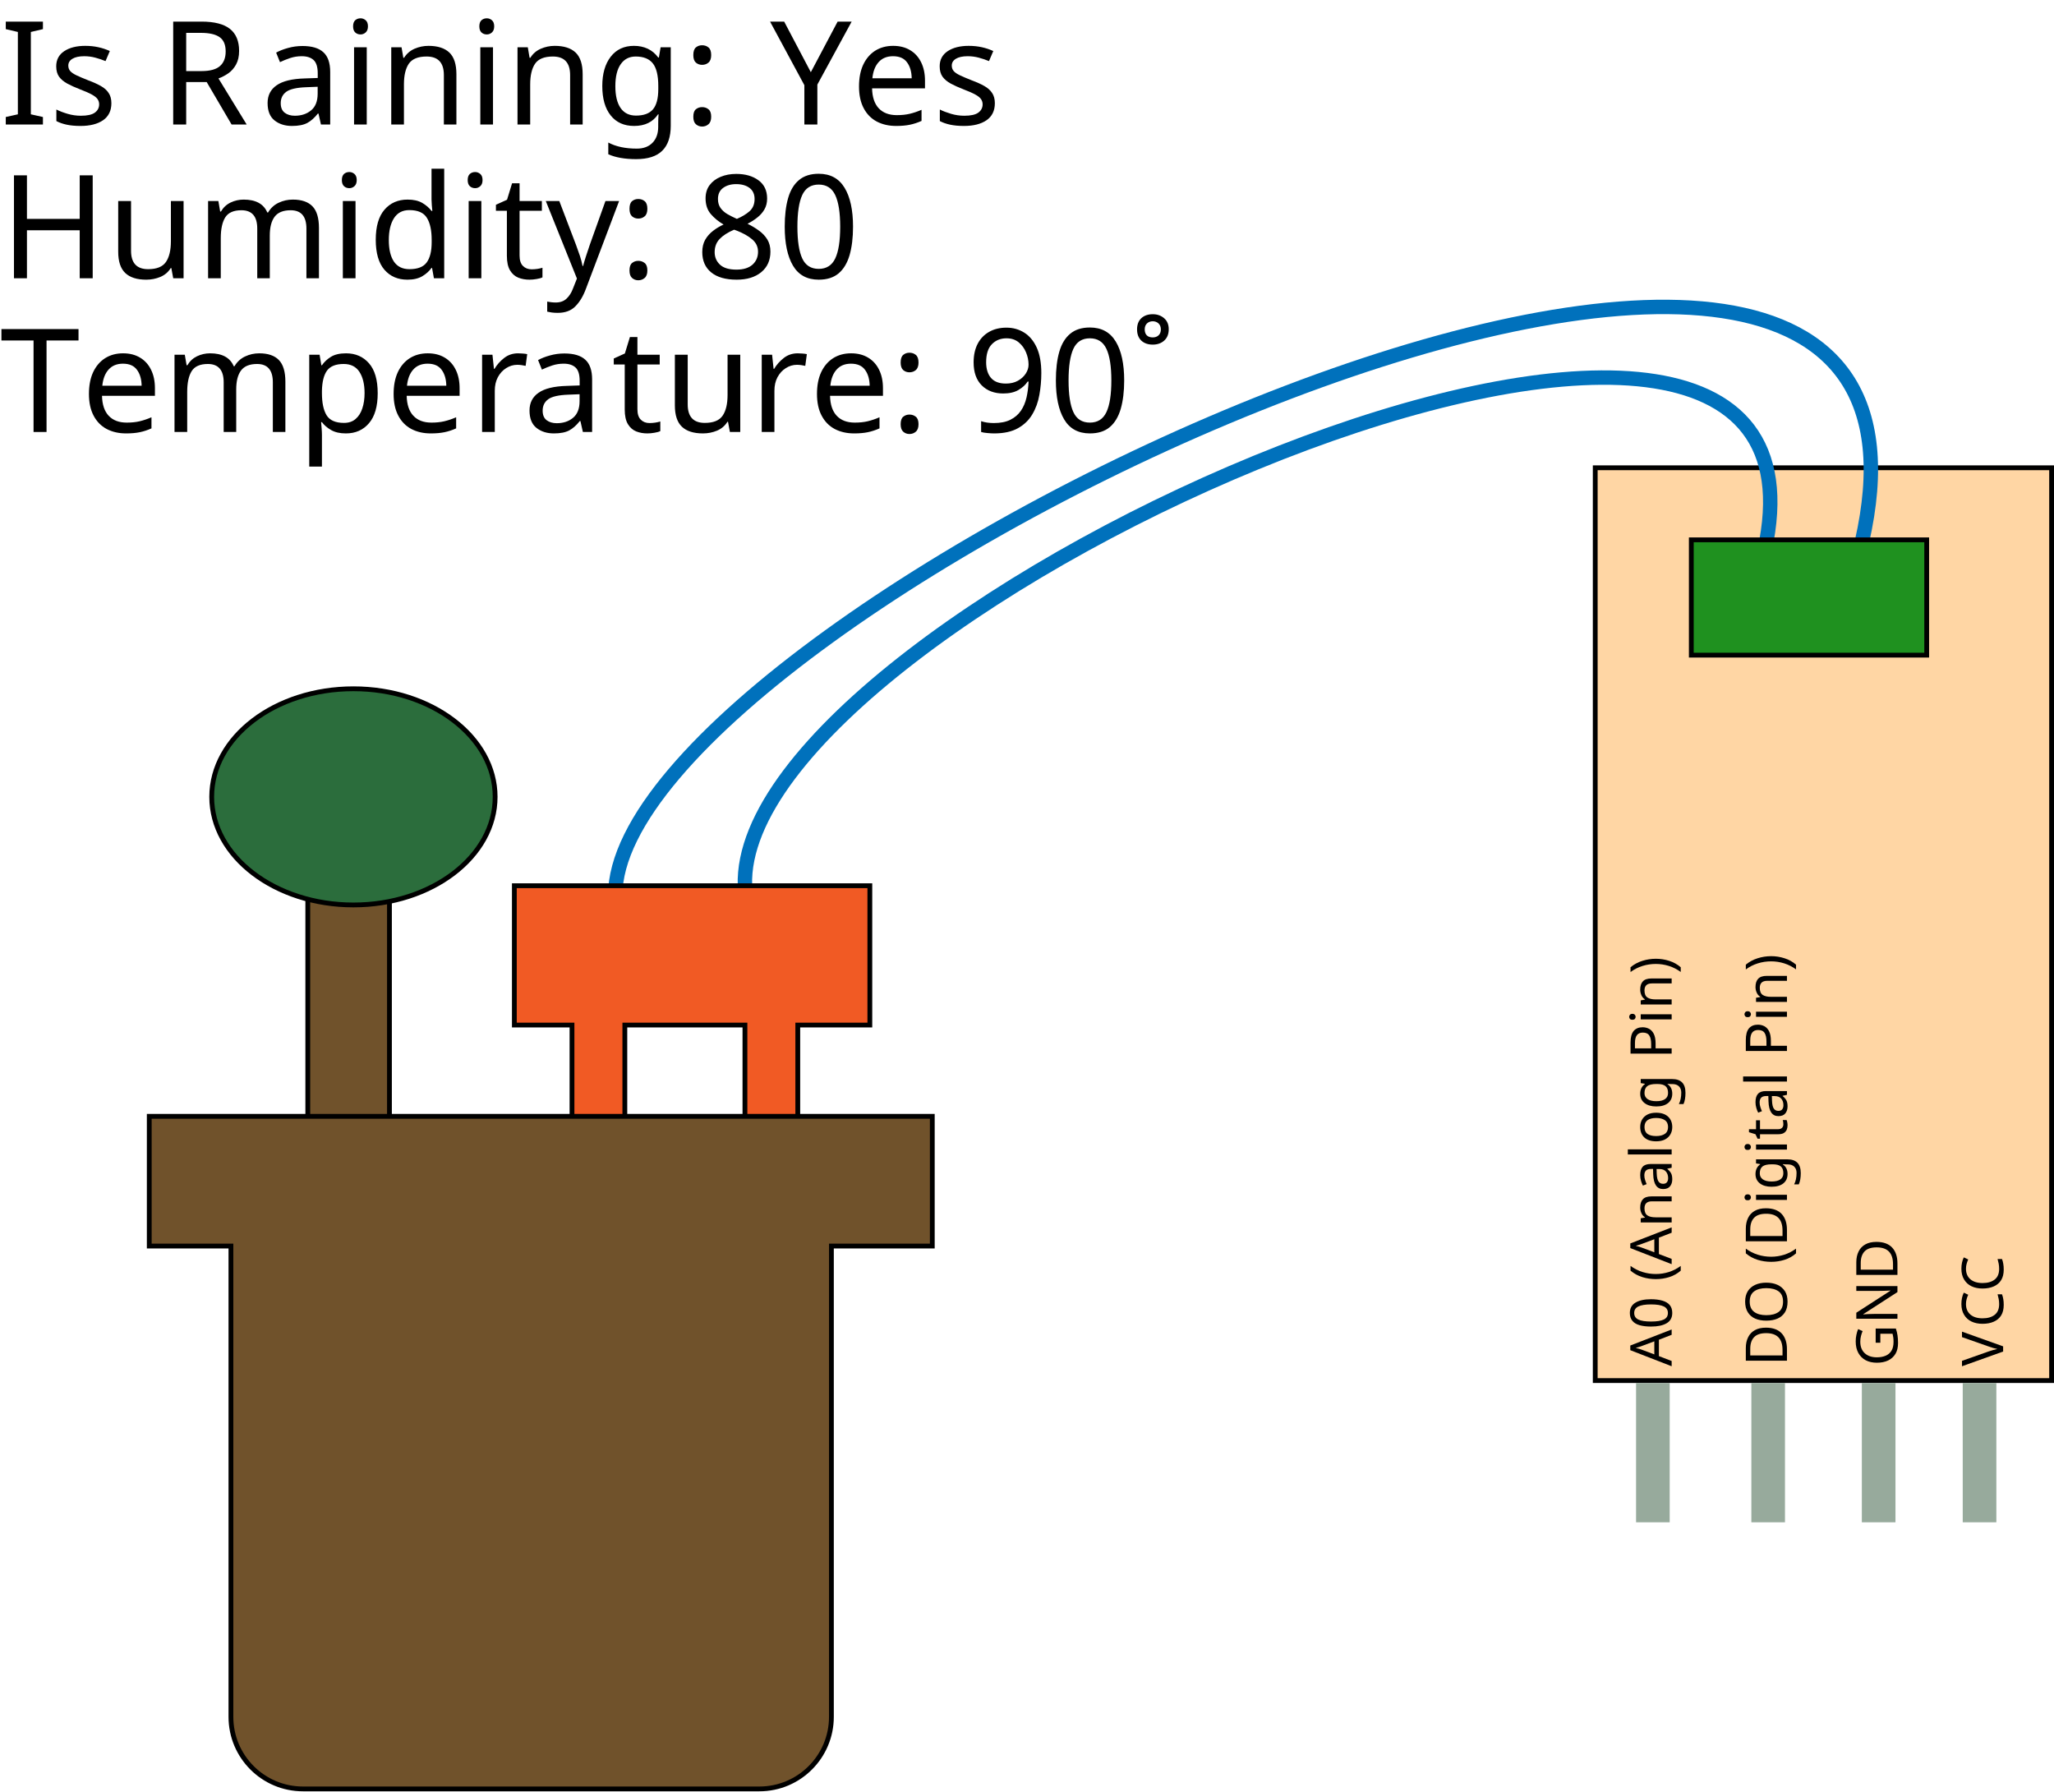
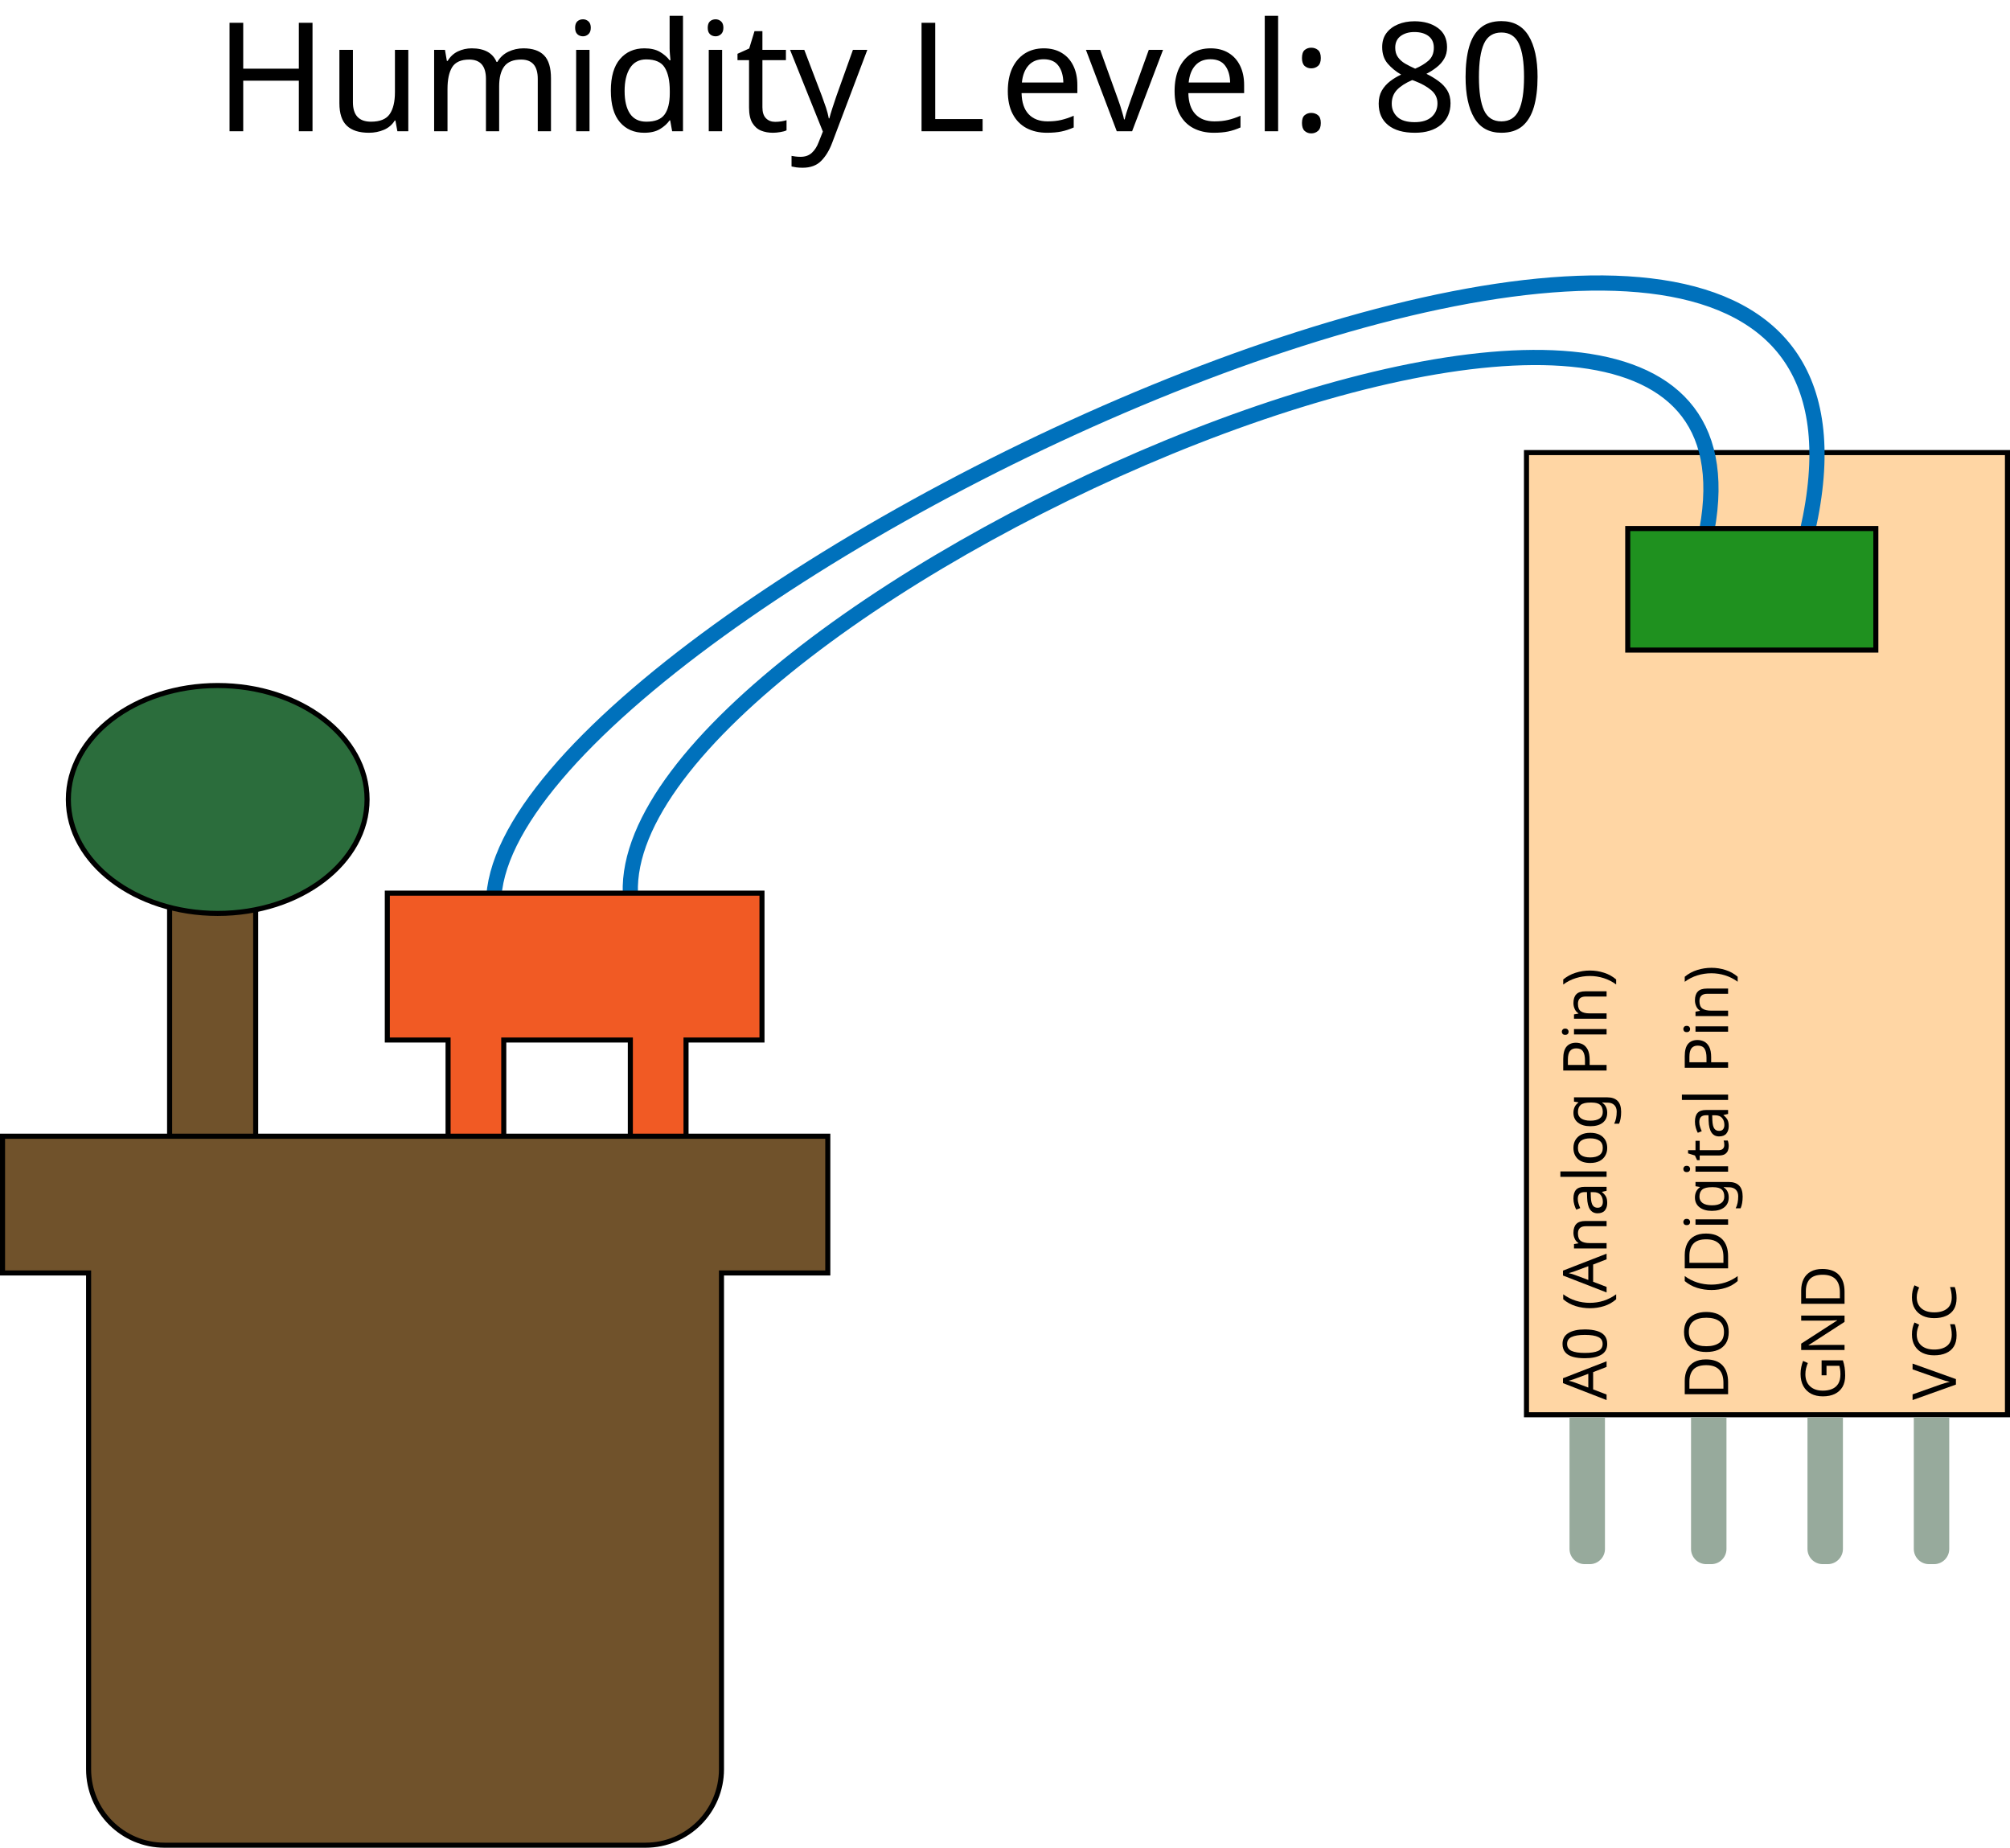
- <svg xmlns="http://www.w3.org/2000/svg" width="427.57" height="372.87" viewBox="0 0 427.57 372.87">
+ <svg xmlns="http://www.w3.org/2000/svg" width="397" height="364.87" viewBox="0 0 397 364.87">
  <g id="sensor">
-     <rect x="332.07" y="97.37" width="95" height="190" style="fill: #ffd6a4;stroke: #000;stroke-miterlimit: 10" />
-     <path d="M400.14,121.77c16-87.35-214.61,14.26-212.64,71.73" transform="translate(-32.43 -9.13)" style="fill: none;stroke: #0071bc;stroke-miterlimit: 10;stroke-width: 3px" />
-     <path d="M420,122C447.66.71,160.5,135.5,160.5,195.5" transform="translate(-32.43 -9.13)" style="fill: none;stroke: #0071bc;stroke-miterlimit: 10;stroke-width: 3px" />
+     <rect x="301.5" y="89.37" width="95" height="190" fill="#ffd6a4" stroke="#000" stroke-miterlimit="10" />
+     <path d="M400.14,121.77c16-87.35-214.61,14.26-212.64,71.73" transform="translate(-63 -17.13)" fill="none" stroke="#0071bc" stroke-miterlimit="10" stroke-width="3" />
+     <path d="M420,122C447.66.71,160.5,135.5,160.5,195.5" transform="translate(-63 -17.13)" fill="none" stroke="#0071bc" stroke-miterlimit="10" stroke-width="3" />
    <g>
-       <polygon points="155.07 320.8 155.07 213.37 130.07 213.37 130.07 320.78 123.85 336.37 119.07 320.8 119.07 213.37 107.07 213.37 107.07 184.37 181.07 184.37 181.07 213.37 166.07 213.37 166.07 320.78 159.85 336.37 155.07 320.8" style="fill: #f15a24" />
-       <path d="M213,194v28H198V329.81L192.34,344,188,329.85V222H162V329.81L156.34,344,152,329.85V222H140V194h73m1-1H139v30h12V330l5.22,17L163,330V223h24V330l5.22,17L199,330V223h15V193Z" transform="translate(-32.43 -9.13)" />
+       <polygon points="124.5 312.8 124.5 205.37 99.5 205.37 99.5 312.78 93.28 328.37 88.5 312.8 88.5 205.37 76.5 205.37 76.5 176.37 150.5 176.37 150.5 205.37 135.5 205.37 135.5 312.78 129.28 328.37 124.5 312.8" fill="#f15a24" />
+       <path d="M213,194v28H198V329.81L192.34,344,188,329.85V222H162V329.81L156.34,344,152,329.85V222H140V194h73m1-1H139v30h12V330l5.22,17L163,330V223h24V330l5.22,17L199,330V223h15V193Z" transform="translate(-63 -17.13)" />
    </g>
-     <rect x="352.07" y="112.37" width="49" height="24" style="fill: #1f911f;stroke: #000;stroke-miterlimit: 10" />
+     <rect x="321.5" y="104.37" width="49" height="24" fill="#1f911f" stroke="#000" stroke-miterlimit="10" />
    <g id="wires">
-       <rect id="DO" x="364.57" y="287.87" width="7" height="29" style="fill: #97aa9c" />
-       <rect id="GND" x="387.57" y="287.87" width="7" height="29" style="fill: #97aa9c" />
-       <rect id="VCC" x="408.57" y="287.87" width="7" height="29" style="fill: #97aa9c" />
-       <rect id="A0" x="340.57" y="287.87" width="7" height="29" style="fill: #97aa9c" />
-       <text transform="matrix(0, -1, 1, 0, 371.98, 284.39)" style="font-size: 12px;font-family: ArialRoundedMTBold, Arial Rounded MT Bold">DO (Digital Pin)</text>
-       <text transform="matrix(0, -1, 1, 0, 394.98, 284.39)" style="font-size: 12px;font-family: ArialRoundedMTBold, Arial Rounded MT Bold">GND</text>
-       <text transform="matrix(0, -1, 1, 0, 416.98, 284.39)" style="font-size: 12px;font-family: ArialRoundedMTBold, Arial Rounded MT Bold">
-         <tspan style="letter-spacing: -0.013em">V</tspan>
+       <path id="DO" d="M334,279.87h7a0,0,0,0,1,0,0v26a3,3,0,0,1-3,3h-1a3,3,0,0,1-3-3v-26A0,0,0,0,1,334,279.87Z" fill="#97aa9c" />
+       <path id="GND" d="M357,279.87h7a0,0,0,0,1,0,0v26a3,3,0,0,1-3,3h-1a3,3,0,0,1-3-3v-26A0,0,0,0,1,357,279.87Z" fill="#97aa9c" />
+       <path id="POWER" d="M378,279.87h7a0,0,0,0,1,0,0v26a3,3,0,0,1-3,3h-1a3,3,0,0,1-3-3v-26A0,0,0,0,1,378,279.87Z" fill="#97aa9c" />
+       <path id="PIN" d="M310,279.87h7a0,0,0,0,1,0,0v26a3,3,0,0,1-3,3h-1a3,3,0,0,1-3-3v-26A0,0,0,0,1,310,279.87Z" fill="#97aa9c" />
+       <text transform="translate(341.32 276.47) rotate(-90)" font-size="12" font-family="ArialRoundedMTBold, Arial Rounded MT Bold">DO (Digital Pin)</text>
+       <text transform="translate(364.32 276.47) rotate(-90)" font-size="12" font-family="ArialRoundedMTBold, Arial Rounded MT Bold">GND</text>
+       <text transform="translate(386.32 276.47) rotate(-90)" font-size="12" font-family="ArialRoundedMTBold, Arial Rounded MT Bold">
+         <tspan letter-spacing="-0.01em">V</tspan>
        <tspan x="8.1" y="0">CC</tspan>
      </text>
-       <text transform="matrix(0, -1, 1, 0, 347.98, 284.39)" style="font-size: 12px;font-family: ArialRoundedMTBold, Arial Rounded MT Bold">A0 (Analog Pin)</text>
+       <text id="PIN_TEXT" transform="translate(317.32 276.47) rotate(-90)" font-size="12" font-family="ArialRoundedMTBold, Arial Rounded MT Bold">A0 (Analog Pin)</text>
    </g>
  </g>
  <g id="sensor_text">
-     <text id="temperator_text" transform="translate(0 89.92)" style="font-size: 30px;font-family: ArialRoundedMTBold, Arial Rounded MT Bold">
-       <tspan style="letter-spacing: -0.063em">T</tspan>
-       <tspan x="16.86" y="0">empe</tspan>
-       <tspan x="97.81" y="0" style="letter-spacing: -0.025em">ra</tspan>
-       <tspan x="127.28" y="0">tu</tspan>
-       <tspan x="156.02" y="0" style="letter-spacing: -0.025em">r</tspan>
-       <tspan x="168.41" y="0">e: 90˚</tspan>
-     </text>
-     <text id="humidity_text" transform="translate(0 57.92)" style="font-size: 30px;font-family: ArialRoundedMTBold, Arial Rounded MT Bold">Humidity: 80</text>
-     <text id="raining_text" transform="translate(0 25.92)" style="font-size: 30px;font-family: ArialRoundedMTBold, Arial Rounded MT Bold">Is <tspan x="33.15" y="0" style="letter-spacing: -0.013em">R</tspan>
-       <tspan x="54.33" y="0">aining: </tspan>
-       <tspan x="160.3" y="0" style="letter-spacing: -0.063em">Y</tspan>
-       <tspan x="177.16" y="0">es</tspan>
+     <text id="READING_VALUE" transform="translate(42.43 25.92)" font-size="30" font-family="ArialRoundedMTBold, Arial Rounded MT Bold">Humidity L<tspan x="154.97" y="0" letter-spacing="-0.02em">e</tspan>
+       <tspan x="172.05" y="0" letter-spacing="-0.01em">v</tspan>
+       <tspan x="187.91" y="0">el: 80</tspan>
    </text>
  </g>
  <g id="plant">
-     <rect x="64.07" y="166.37" width="17" height="75" style="fill: #70522b;stroke: #000;stroke-miterlimit: 10" />
-     <path d="M226.5,241.5H63.5v27h17v98a15,15,0,0,0,15,15h95a15,15,0,0,0,15-15v-98h21Z" transform="translate(-32.43 -9.13)" style="fill: #70522b;stroke: #000;stroke-miterlimit: 10" />
-     <ellipse cx="73.57" cy="165.87" rx="29.5" ry="22.5" style="fill: #2b6d3c;stroke: #000;stroke-miterlimit: 10" />
+     <rect x="33.5" y="158.37" width="17" height="75" fill="#70522b" stroke="#000" stroke-miterlimit="10" />
+     <path d="M226.5,241.5H63.5v27h17v98a15,15,0,0,0,15,15h95a15,15,0,0,0,15-15v-98h21Z" transform="translate(-63 -17.13)" fill="#70522b" stroke="#000" stroke-miterlimit="10" />
+     <ellipse cx="43" cy="157.87" rx="29.5" ry="22.5" fill="#2b6d3c" stroke="#000" stroke-miterlimit="10" />
  </g>
</svg>
